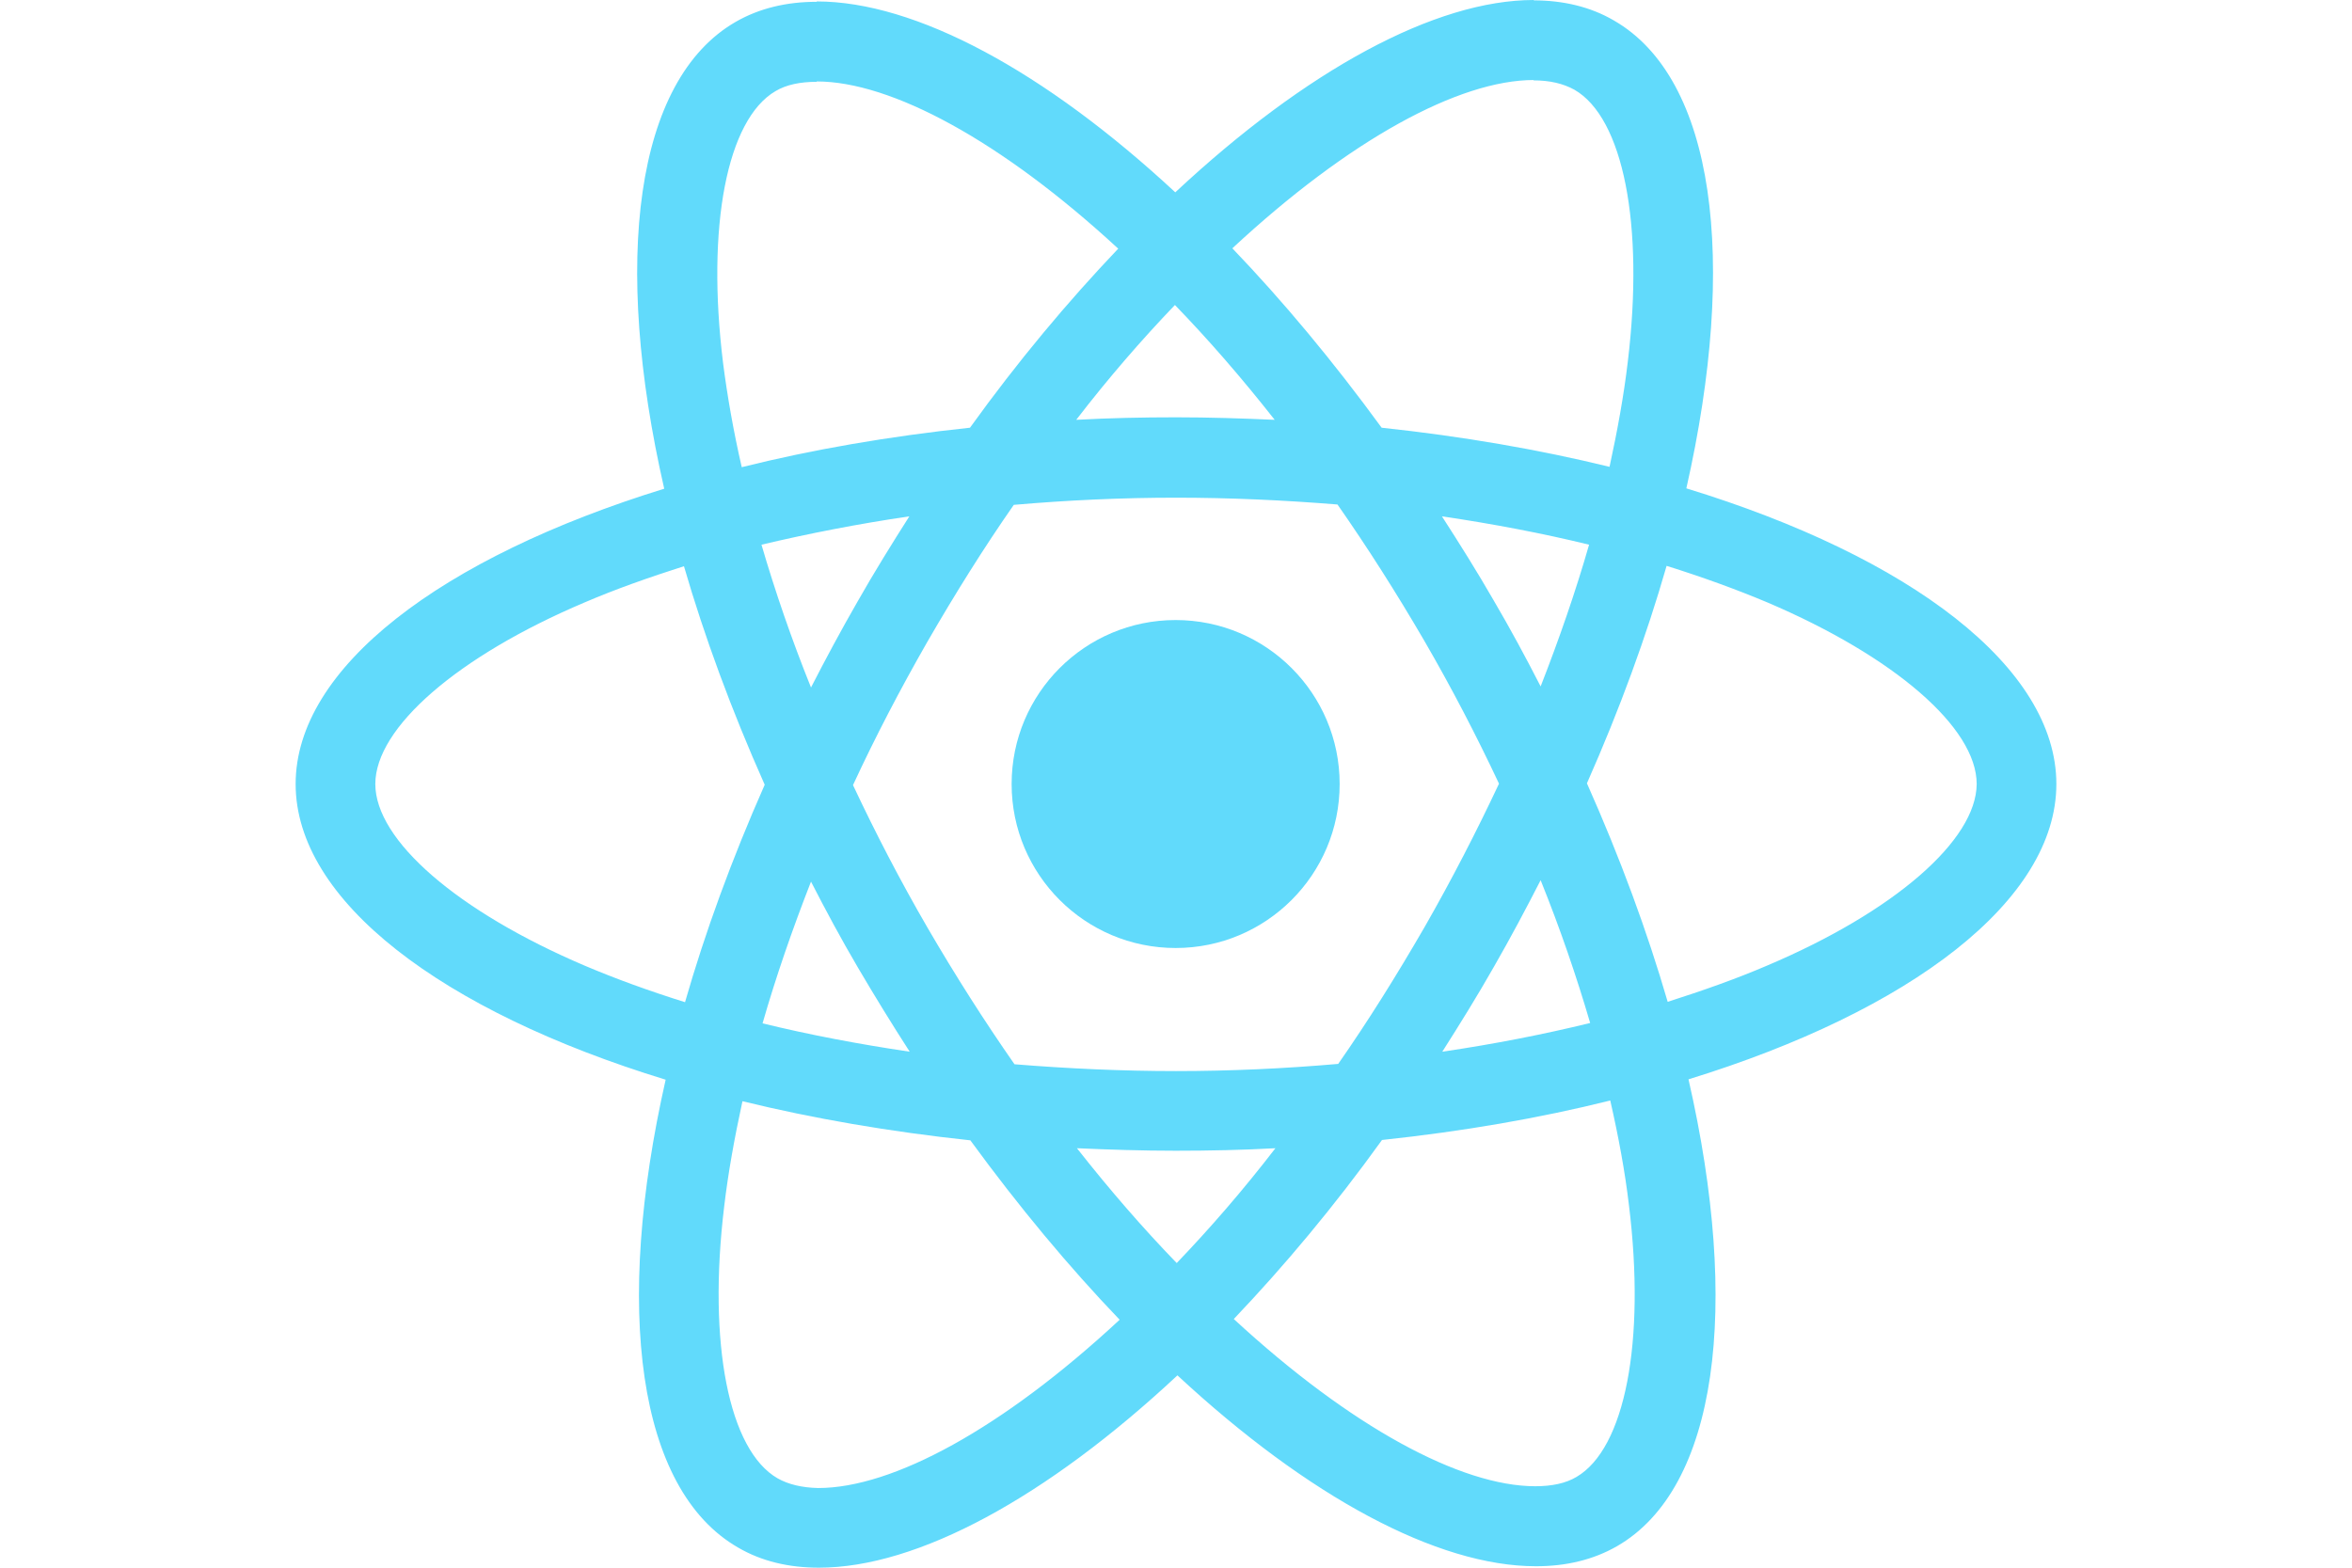
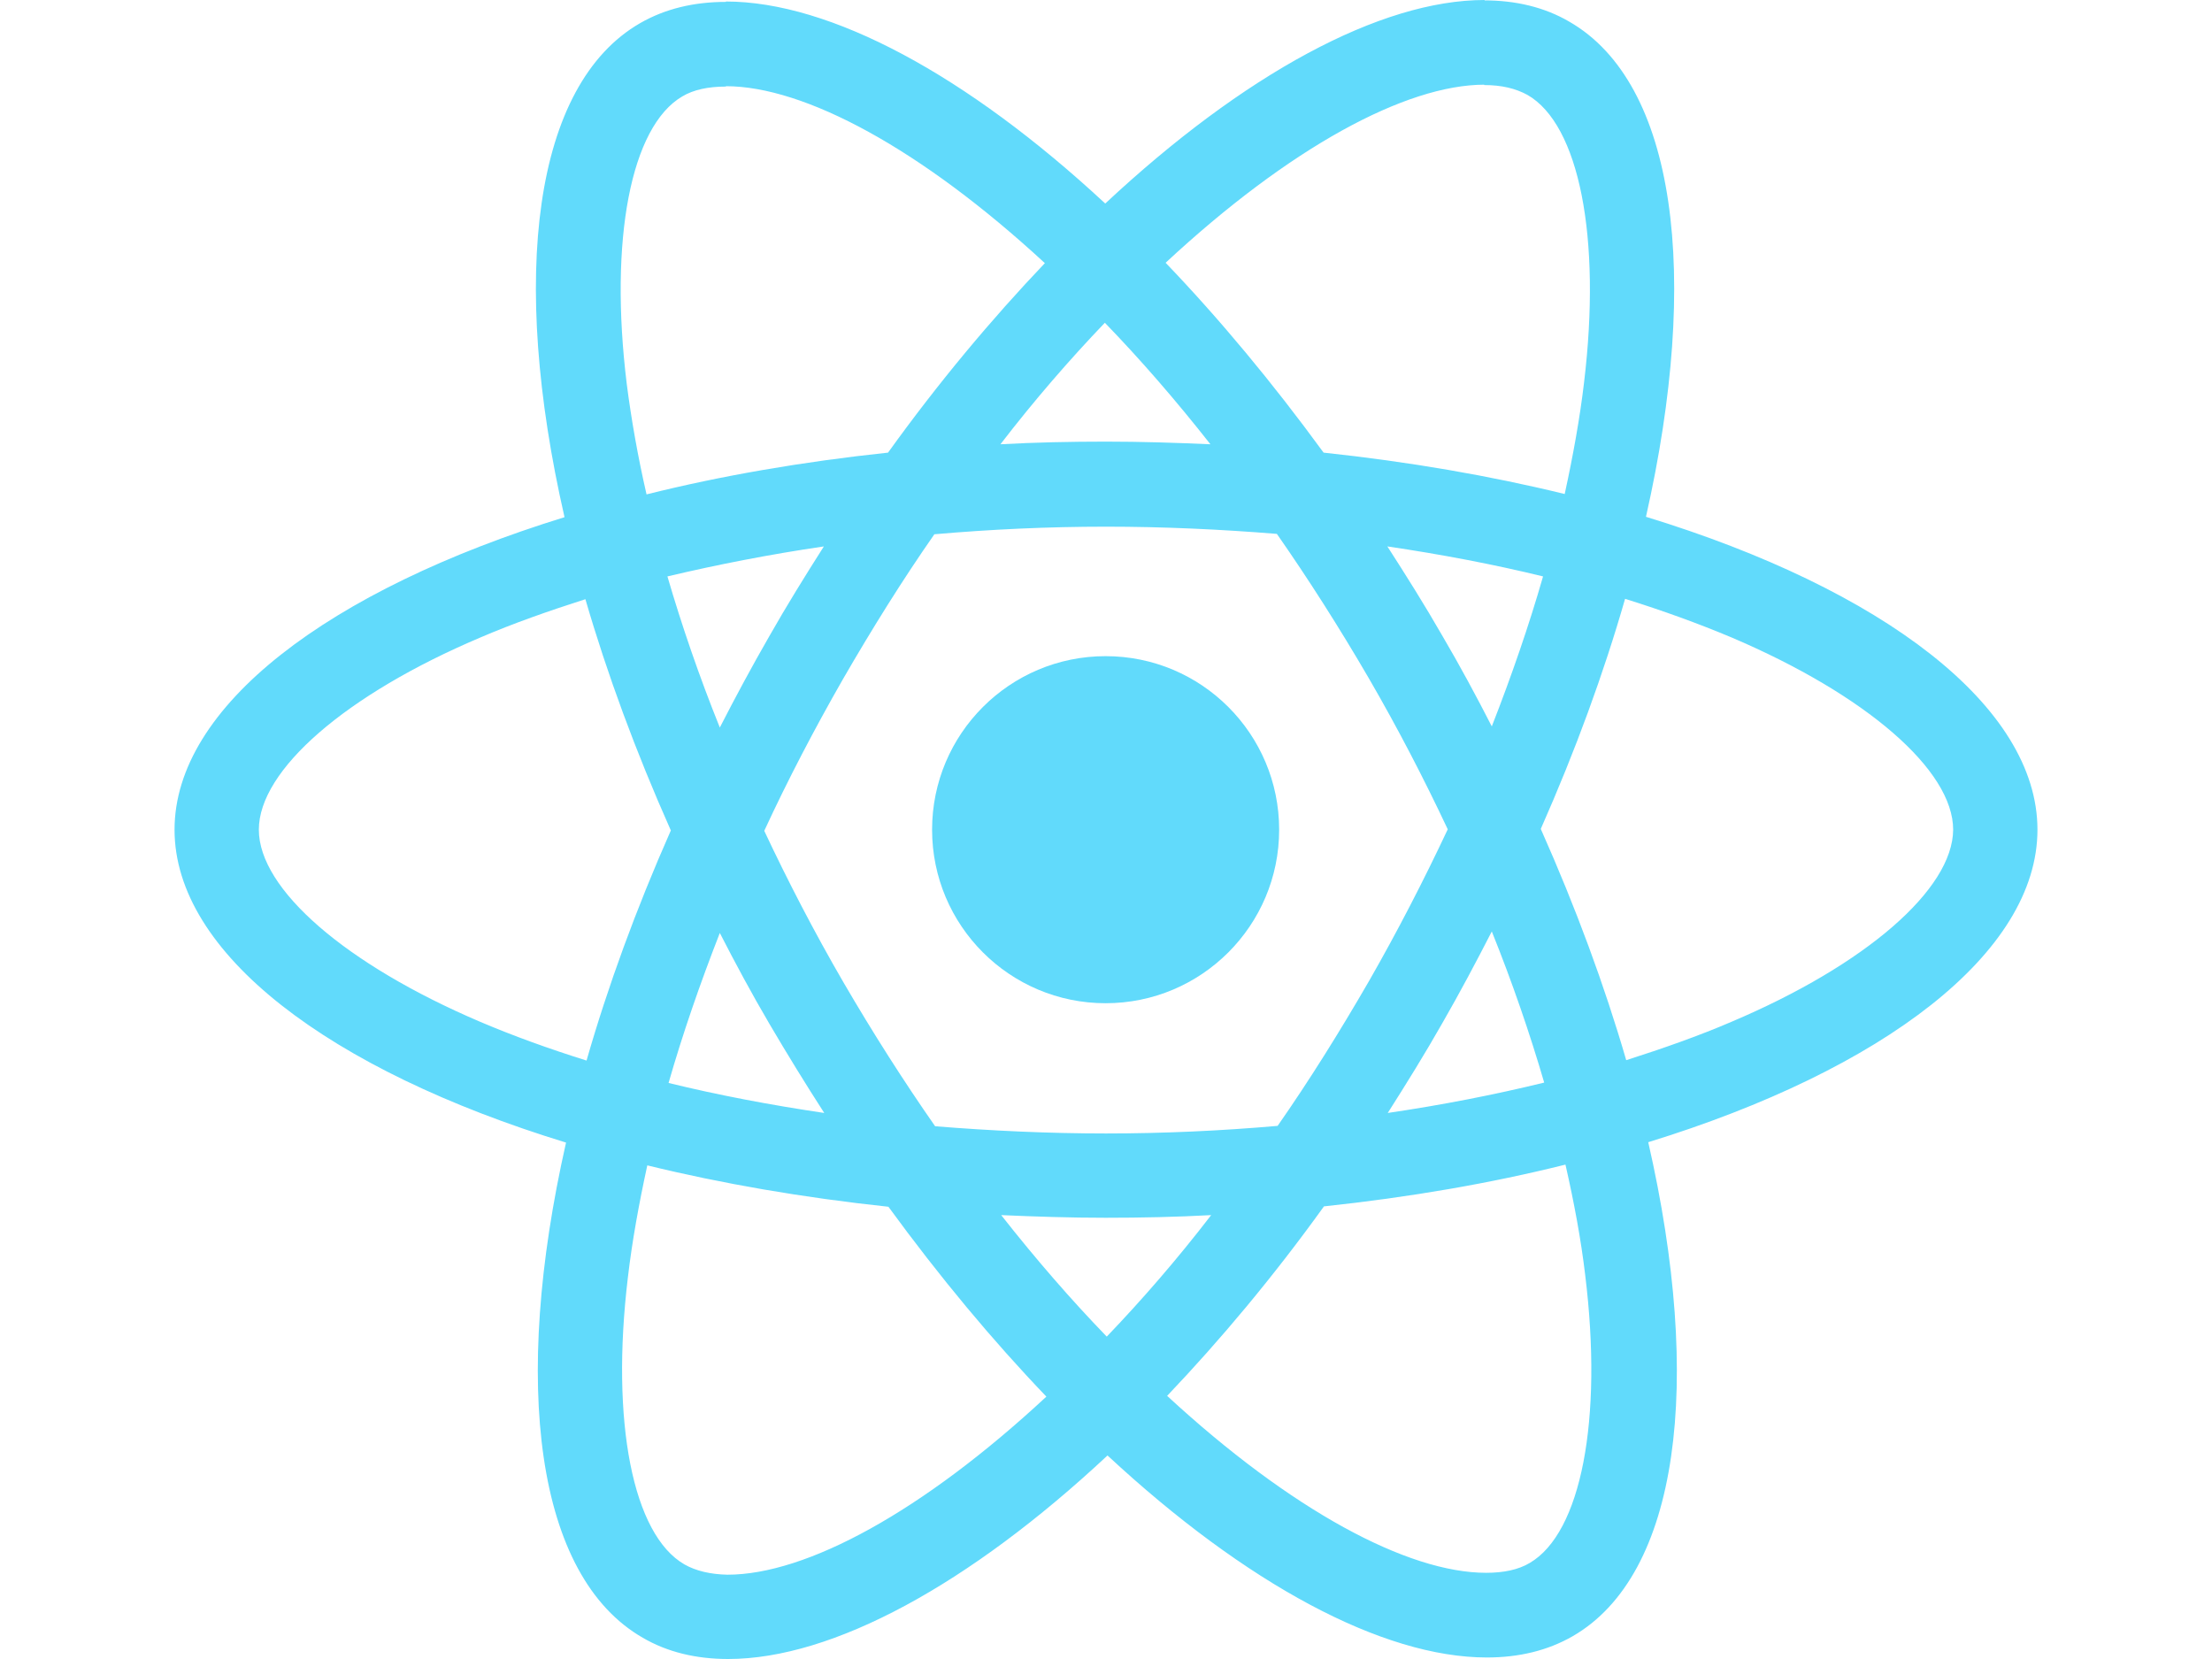
- <svg xmlns="http://www.w3.org/2000/svg" height="200" viewBox="175.7 78 490.6 436.9" width="300">
+ <svg xmlns="http://www.w3.org/2000/svg" height="75" viewBox="175.7 78 490.6 436.9" width="100">
  <g fill="#61dafb">
    <path d="m666.3 296.5c0-32.5-40.7-63.3-103.1-82.4 14.4-63.6 8-114.2-20.2-130.4-6.5-3.8-14.1-5.6-22.4-5.6v22.3c4.6 0 8.3.9 11.4 2.6 13.6 7.8 19.5 37.5 14.9 75.7-1.1 9.4-2.9 19.3-5.1 29.4-19.6-4.8-41-8.5-63.5-10.9-13.5-18.5-27.5-35.3-41.6-50 32.6-30.3 63.2-46.9 84-46.9v-22.3c-27.5 0-63.5 19.6-99.9 53.6-36.4-33.8-72.4-53.2-99.9-53.2v22.3c20.7 0 51.4 16.5 84 46.6-14 14.7-28 31.4-41.3 49.9-22.6 2.4-44 6.1-63.6 11-2.3-10-4-19.7-5.2-29-4.7-38.2 1.1-67.9 14.6-75.8 3-1.8 6.9-2.6 11.5-2.6v-22.3c-8.4 0-16 1.8-22.6 5.6-28.1 16.2-34.4 66.7-19.9 130.1-62.2 19.2-102.7 49.9-102.7 82.3 0 32.5 40.7 63.3 103.1 82.4-14.4 63.6-8 114.2 20.2 130.4 6.5 3.8 14.1 5.6 22.5 5.6 27.5 0 63.5-19.6 99.9-53.6 36.4 33.8 72.4 53.2 99.9 53.2 8.4 0 16-1.8 22.6-5.6 28.1-16.2 34.4-66.7 19.9-130.1 62-19.1 102.5-49.9 102.5-82.3zm-130.2-66.7c-3.7 12.9-8.3 26.2-13.5 39.5-4.1-8-8.4-16-13.1-24-4.6-8-9.5-15.8-14.4-23.4 14.2 2.1 27.9 4.7 41 7.9zm-45.8 106.5c-7.8 13.5-15.8 26.3-24.1 38.2-14.9 1.3-30 2-45.2 2-15.1 0-30.2-.7-45-1.9-8.3-11.9-16.4-24.6-24.2-38-7.6-13.1-14.5-26.4-20.8-39.8 6.2-13.4 13.2-26.8 20.7-39.9 7.8-13.5 15.8-26.3 24.1-38.2 14.9-1.3 30-2 45.2-2 15.1 0 30.2.7 45 1.9 8.3 11.9 16.4 24.6 24.2 38 7.6 13.1 14.5 26.4 20.8 39.8-6.3 13.4-13.2 26.8-20.7 39.9zm32.3-13c5.4 13.4 10 26.8 13.8 39.8-13.1 3.2-26.9 5.9-41.2 8 4.9-7.7 9.8-15.6 14.4-23.7 4.6-8 8.9-16.1 13-24.1zm-101.4 106.7c-9.3-9.6-18.6-20.3-27.8-32 9 .4 18.2.7 27.5.7 9.4 0 18.7-.2 27.8-.7-9 11.7-18.3 22.4-27.5 32zm-74.4-58.9c-14.2-2.1-27.9-4.7-41-7.9 3.7-12.9 8.3-26.2 13.5-39.5 4.1 8 8.4 16 13.1 24s9.5 15.8 14.4 23.4zm73.9-208.1c9.3 9.6 18.6 20.3 27.8 32-9-.4-18.2-.7-27.5-.7-9.4 0-18.7.2-27.8.7 9-11.7 18.3-22.4 27.5-32zm-74 58.9c-4.9 7.7-9.8 15.6-14.4 23.7-4.6 8-8.9 16-13 24-5.4-13.4-10-26.8-13.8-39.8 13.1-3.1 26.9-5.8 41.2-7.9zm-90.5 125.2c-35.4-15.1-58.3-34.9-58.3-50.6s22.9-35.6 58.3-50.6c8.6-3.7 18-7 27.7-10.1 5.7 19.6 13.2 40 22.5 60.9-9.2 20.8-16.6 41.1-22.2 60.6-9.9-3.1-19.3-6.5-28-10.2zm53.8 142.9c-13.6-7.8-19.5-37.5-14.9-75.7 1.1-9.4 2.9-19.3 5.1-29.4 19.6 4.8 41 8.5 63.5 10.9 13.5 18.5 27.5 35.3 41.6 50-32.6 30.3-63.2 46.9-84 46.9-4.5-.1-8.3-1-11.3-2.7zm237.2-76.2c4.7 38.2-1.1 67.9-14.6 75.8-3 1.8-6.9 2.6-11.5 2.6-20.7 0-51.4-16.5-84-46.6 14-14.7 28-31.4 41.3-49.9 22.6-2.4 44-6.1 63.6-11 2.3 10.1 4.1 19.8 5.2 29.1zm38.5-66.7c-8.6 3.7-18 7-27.7 10.1-5.7-19.6-13.2-40-22.5-60.9 9.2-20.8 16.6-41.1 22.2-60.6 9.9 3.1 19.3 6.5 28.1 10.2 35.4 15.1 58.3 34.9 58.3 50.6-.1 15.7-23 35.6-58.4 50.6z" />
    <circle cx="420.9" cy="296.5" r="45.7" />
  </g>
</svg>
